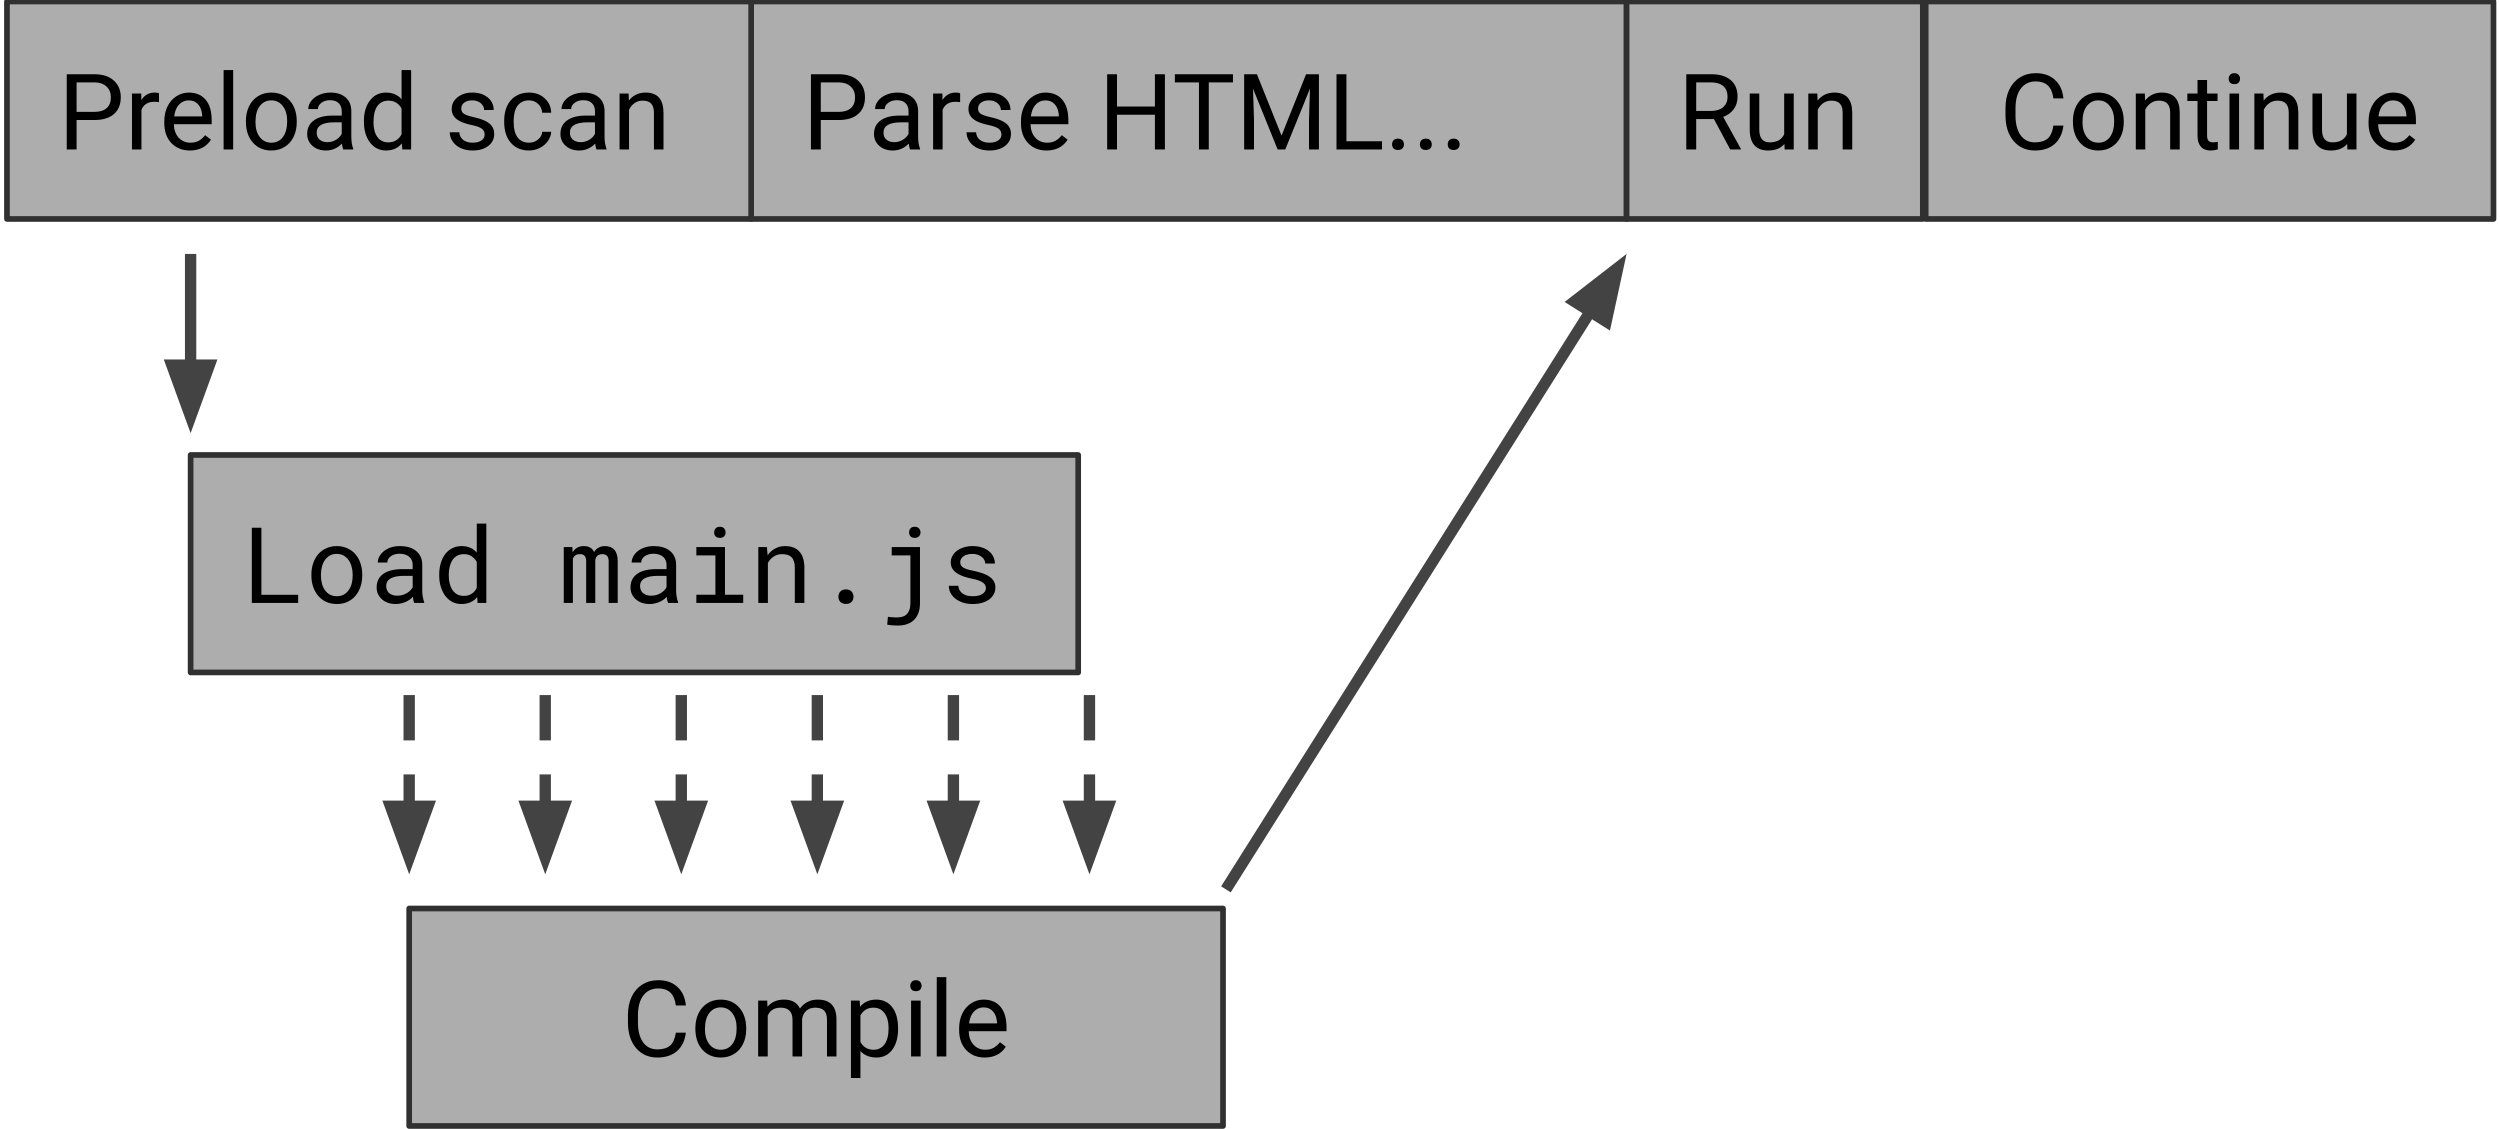
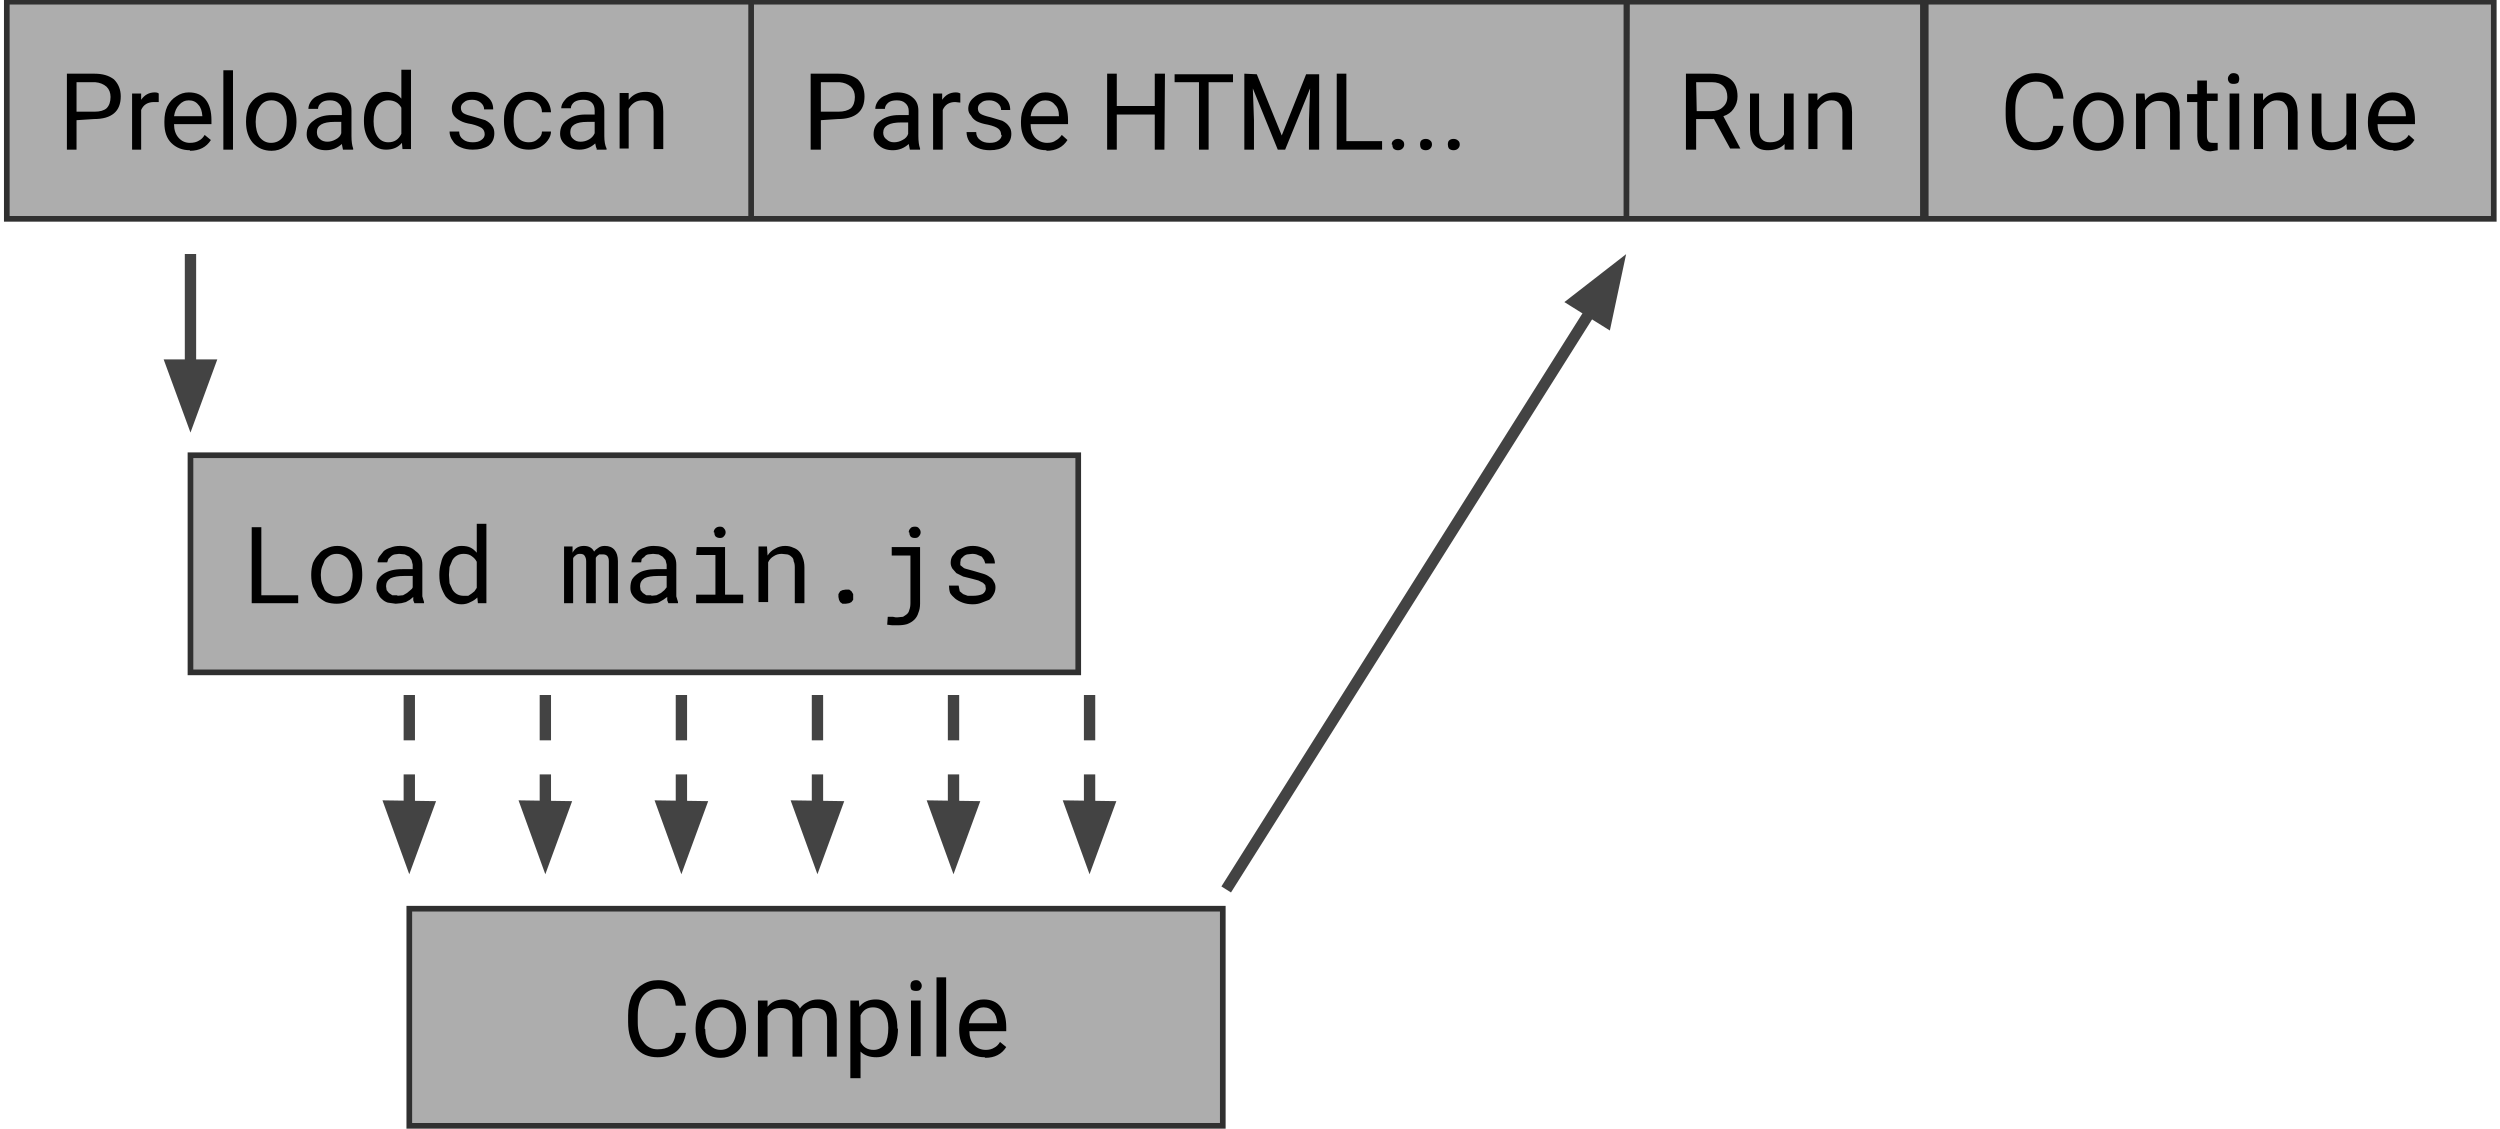
- <svg xmlns="http://www.w3.org/2000/svg" fill="none" stroke-linecap="square" stroke-miterlimit="10" viewBox="7 15 441 199">
-   <path d="m139.504 15.26h154.425v38.362h-154.425z" fill="#adadad" fill-rule="evenodd" />
-   <path d="m139.504 15.26h154.425v38.362h-154.425z" stroke="#303030" stroke-linecap="butt" stroke-linejoin="round" />
-   <path d="m151.785 36.173v5.188h-1.734v-13.266h4.89q2.172 0 3.407 1.11 1.234 1.11 1.234 2.953 0 1.922-1.219 2.969-1.203 1.046-3.453 1.046zm0-1.437h3.156q1.391 0 2.141-.656.75-.657.75-1.907 0-1.187-.75-1.89-.75-.719-2.047-.75h-3.25zm15.748 6.625q-.141-.297-.235-1.031-1.172 1.218-2.812 1.218-1.453 0-2.391-.828-.922-.828-.922-2.093 0-1.532 1.156-2.375 1.172-.86 3.297-.86h1.64v-.781q0-.89-.53-1.406-.516-.532-1.547-.532-.906 0-1.516.47-.61.452-.61 1.093h-1.702q0-.734.515-1.422.532-.687 1.422-1.078.906-.406 1.985-.406 1.703 0 2.671.86.97.843 1 2.327v4.531q0 1.36.344 2.172v.14h-1.765zm-2.797-1.281q.797 0 1.5-.407.718-.421 1.03-1.078v-2.015h-1.312q-3.109 0-3.109 1.812 0 .797.531 1.25.532.438 1.36.438zm11.632-7.063q-.39-.062-.844-.062-1.656 0-2.25 1.406v7h-1.672v-9.861h1.641l.016 1.141q.828-1.312 2.359-1.312.484 0 .75.125v1.562zm7.282 5.735q0-.688-.516-1.063t-1.797-.64q-1.281-.282-2.031-.657-.75-.39-1.11-.922-.359-.53-.359-1.265 0-1.203 1.016-2.032 1.031-.843 2.625-.843 1.672 0 2.719.86 1.046.858 1.046 2.218h-1.687q0-.703-.594-1.203-.594-.5-1.484-.5-.922 0-1.438.406-.515.39-.515 1.047 0 .61.484.922.484.312 1.734.593 1.266.282 2.047.672.782.39 1.157.938.39.547.39 1.344 0 1.328-1.062 2.125-1.047.796-2.735.796-1.187 0-2.11-.421-.905-.422-1.421-1.172t-.516-1.625h1.688q.047.843.672 1.343.64.5 1.687.5.953 0 1.532-.39.578-.39.578-1.031zm7.963 2.796q-2 0-3.266-1.312-1.25-1.328-1.25-3.531v-.313q0-1.469.563-2.61.562-1.155 1.562-1.796 1.016-.656 2.188-.656 1.922 0 2.984 1.265 1.063 1.266 1.063 3.625v.688h-6.672q.031 1.469.844 2.375.828.89 2.078.89.89 0 1.515-.359.625-.375 1.079-.969l1.03.797q-1.234 1.906-3.718 1.906zm-.203-8.843q-1.016 0-1.719.75-.687.734-.844 2.078h4.938v-.125q-.078-1.281-.703-1.985-.61-.718-1.672-.718zm21.08 8.656h-1.765v-6.125h-6.688v6.125h-1.734v-13.266h1.734v5.703h6.688v-5.703h1.765zm12.005-11.828h-4.266v11.827h-1.734v-11.827h-4.25v-1.438h10.25zm4.225-1.438 4.344 10.828 4.328-10.828h2.266v13.266h-1.75v-5.172l.172-5.562-4.36 10.734h-1.344l-4.343-10.719.172 5.547v5.172h-1.735v-13.266zm15.788 11.828h6.281v1.438h-8.031v-13.266h1.75zm8.054.547q0-.437.25-.718.266-.297.781-.297.532 0 .797.297.266.28.266.718 0 .422-.266.703-.265.282-.797.282-.515 0-.78-.282-.25-.28-.25-.703zm4.91 0q0-.437.25-.718.266-.297.782-.297.53 0 .796.297.266.28.266.718 0 .422-.266.703-.265.282-.796.282-.516 0-.782-.282-.25-.28-.25-.703zm4.91 0q0-.437.25-.718.266-.297.782-.297.53 0 .796.297.266.28.266.718 0 .422-.266.703-.265.282-.796.282-.516 0-.782-.282-.25-.28-.25-.703z" fill="#000" />
-   <path d="m346.693 15.26h100.157v38.362h-100.157z" fill="#adadad" fill-rule="evenodd" />
-   <path d="m346.693 15.26h100.157v38.362h-100.157z" stroke="#303030" stroke-linecap="butt" stroke-linejoin="round" />
-   <path d="m370.988 37.158q-.25 2.094-1.562 3.25-1.297 1.14-3.47 1.14-2.343 0-3.765-1.687-1.422-1.688-1.422-4.516v-1.265q0-1.86.657-3.25.671-1.407 1.875-2.157 1.218-.765 2.812-.765 2.11 0 3.39 1.187 1.282 1.172 1.485 3.266h-1.766q-.218-1.578-.984-2.281-.766-.72-2.125-.72-1.672 0-2.625 1.235-.953 1.235-.953 3.532v1.28q0 2.157.89 3.438.907 1.266 2.532 1.266 1.453 0 2.234-.656.781-.657 1.031-2.297zm1.674-.813q0-1.453.563-2.61.578-1.155 1.594-1.78 1.015-.625 2.312-.625 2.016 0 3.25 1.39 1.25 1.39 1.25 3.703v.125q0 1.438-.547 2.579-.547 1.14-1.578 1.78-1.016.641-2.36.641-2 0-3.25-1.39-1.234-1.406-1.234-3.703zm1.688.203q0 1.641.765 2.641.766.984 2.032.984 1.297 0 2.047-1 .75-1.015.75-2.828 0-1.625-.766-2.625-.766-1.015-2.047-1.015-1.25 0-2.016 1-.765.984-.765 2.843zm10.999-5.046.047 1.234q1.125-1.406 2.953-1.406 3.125 0 3.156 3.515v6.516h-1.687v-6.516q-.016-1.078-.5-1.578-.469-.515-1.485-.515-.812 0-1.437.437-.61.438-.969 1.156v7.016h-1.672v-9.861h1.594zm10.981-2.391v2.39h1.844v1.313h-1.844v6.11q0 .593.235.89.25.297.843.297.297 0 .813-.11v1.36q-.672.187-1.297.187-1.125 0-1.703-.687-.578-.688-.578-1.938v-6.109h-1.797v-1.312h1.797v-2.392h1.687zm5.641 12.25h-1.687v-9.861h1.687v9.86zm-1.828-12.469q0-.406.25-.687.25-.297.735-.297.5 0 .75.297.265.28.265.687 0 .406-.265.688-.25.265-.75.265-.485 0-.735-.265-.25-.282-.25-.688zm6.121 2.61.047 1.234q1.125-1.406 2.953-1.406 3.125 0 3.157 3.515v6.516h-1.688v-6.516q-.015-1.078-.5-1.578-.469-.515-1.484-.515-.813 0-1.438.437-.61.438-.968 1.156v7.016h-1.672v-9.861h1.593zm14.779 8.89q-.985 1.156-2.891 1.156-1.578 0-2.406-.921-.813-.922-.828-2.704v-6.421h1.687v6.375q0 2.234 1.828 2.234 1.922 0 2.563-1.438v-7.171h1.687v9.859h-1.61zm8.284 1.156q-2 0-3.265-1.312-1.25-1.328-1.25-3.531v-.313q0-1.469.562-2.61.563-1.155 1.563-1.796 1.015-.656 2.187-.656 1.922 0 2.984 1.265 1.063 1.266 1.063 3.625v.688h-6.672q.031 1.469.844 2.375.828.89 2.078.89.89 0 1.516-.359.625-.375 1.078-.969l1.03.797q-1.233 1.906-3.718 1.906zm-.203-8.843q-1.016 0-1.719.75-.687.734-.843 2.078h4.937v-.125q-.078-1.281-.703-1.985-.61-.718-1.672-.718z" fill="#000" />
-   <path d="m79.181 175.26h143.56v38.362h-143.561z" fill="#adadad" fill-rule="evenodd" />
-   <path d="m79.181 175.26h143.56v38.362h-143.561z" stroke="#303030" stroke-linecap="butt" stroke-linejoin="round" />
-   <path d="m127.988 197.158q-.25 2.094-1.563 3.25-1.297 1.14-3.468 1.14-2.344 0-3.766-1.687-1.422-1.688-1.422-4.516v-1.265q0-1.86.656-3.25.672-1.407 1.875-2.157 1.22-.765 2.813-.765 2.11 0 3.39 1.187 1.282 1.172 1.485 3.266h-1.766q-.219-1.578-.984-2.281-.766-.72-2.125-.72-1.672 0-2.625 1.235-.953 1.235-.953 3.532v1.28q0 2.157.89 3.438.907 1.266 2.532 1.266 1.453 0 2.234-.656.781-.657 1.031-2.297zm1.674-.813q0-1.453.563-2.61.578-1.155 1.593-1.78 1.016-.625 2.313-.625 2.015 0 3.25 1.39 1.25 1.39 1.25 3.703v.125q0 1.438-.547 2.579-.547 1.14-1.578 1.78-1.016.641-2.36.641-2 0-3.25-1.39-1.234-1.406-1.234-3.703zm1.688.203q0 1.641.765 2.641.766.984 2.031.984 1.297 0 2.047-1 .75-1.015.75-2.828 0-1.625-.765-2.625-.766-1.015-2.047-1.015-1.25 0-2.016 1-.765.984-.765 2.843zm10.983-5.046.047 1.093q1.078-1.265 2.922-1.265 2.062 0 2.812 1.578.5-.719 1.282-1.14.797-.438 1.86-.438 3.25 0 3.296 3.422v6.609h-1.672v-6.5q0-1.063-.484-1.578-.485-.531-1.625-.531-.938 0-1.563.562-.61.563-.719 1.5v6.547h-1.687v-6.453q0-2.156-2.11-2.156-1.656 0-2.265 1.406v7.203h-1.688v-9.86h1.594zm23.086 5.046q0 2.25-1.031 3.625-1.016 1.375-2.781 1.375-1.797 0-2.828-1.14v4.75h-1.672v-13.656h1.53l.079 1.093q1.031-1.265 2.86-1.265 1.78 0 2.812 1.343 1.031 1.329 1.031 3.72zm-1.672-.203q0-1.656-.718-2.625-.704-.968-1.954-.968-1.53 0-2.296 1.359v4.703q.765 1.36 2.328 1.36 1.203 0 1.922-.954.718-.968.718-2.875zm5.655 5.016h-1.688v-9.86h1.688zm-1.829-12.469q0-.406.25-.687.25-.297.735-.297.5 0 .75.297.265.28.265.687 0 .406-.265.688-.25.265-.75.265-.485 0-.735-.265-.25-.282-.25-.688zm6.356 12.469h-1.688v-14h1.688zm6.777.187q-2 0-3.265-1.312-1.25-1.328-1.25-3.531v-.313q0-1.469.562-2.61.563-1.155 1.563-1.796 1.015-.656 2.187-.656 1.922 0 2.985 1.265 1.062 1.266 1.062 3.625v.688h-6.672q.032 1.469.844 2.375.828.89 2.078.89.89 0 1.516-.359.625-.375 1.078-.969l1.031.797q-1.234 1.906-3.719 1.906zm-.203-8.843q-1.015 0-1.718.75-.688.734-.844 2.078h4.937v-.125q-.078-1.281-.703-1.985-.61-.718-1.672-.718z" fill="#000" />
-   <path d="m293.93 15.26h52.251v38.362h-52.251z" fill="#adadad" fill-rule="evenodd" />
-   <path d="m293.93 15.26h52.251v38.362h-52.251z" stroke="#303030" stroke-linecap="butt" stroke-linejoin="round" />
-   <path d="m309.335 36.002h-3.125v5.359h-1.75v-13.266h4.391q2.234 0 3.438 1.032 1.218 1.015 1.218 2.953 0 1.25-.672 2.172-.671.921-1.859 1.375l3.11 5.625v.109h-1.876l-2.875-5.361zm-3.125-1.438h2.688q1.312 0 2.078-.672.766-.672.766-1.812 0-1.22-.735-1.875-.734-.657-2.11-.672h-2.687zm15.566 5.828q-.985 1.156-2.891 1.156-1.578 0-2.406-.921-.813-.922-.828-2.704v-6.421h1.687v6.375q0 2.234 1.828 2.234 1.922 0 2.563-1.438v-7.171h1.687v9.859h-1.61zm5.8-8.89.047 1.234q1.125-1.406 2.953-1.406 3.125 0 3.156 3.515v6.516h-1.687v-6.516q-.016-1.078-.5-1.578-.47-.515-1.485-.515-.812 0-1.437.437-.61.438-.969 1.156v7.016h-1.672v-9.861h1.594z" fill="#000" />
-   <path d="m293.93 59.79-70.678 112.095" fill="none" />
-   <path d="m287.529 69.94-64.277 101.945" stroke="#434343" stroke-linecap="butt" stroke-linejoin="round" stroke-width="2" />
-   <path d="m290.323 71.703 2.047-9.44-7.635 5.916z" fill="#434343" fill-rule="evenodd" stroke="#434343" stroke-linecap="butt" stroke-width="2" />
-   <path d="m8.228 15.26h131.276v38.362h-131.276z" fill="#adadad" fill-rule="evenodd" />
-   <path d="m8.228 15.26h131.276v38.362h-131.276z" stroke="#303030" stroke-linecap="butt" stroke-linejoin="round" />
-   <path d="m20.51 36.173v5.188h-1.735v-13.266h4.89q2.173 0 3.407 1.11t1.234 2.953q0 1.922-1.218 2.969-1.203 1.046-3.453 1.046zm0-1.437h3.156q1.39 0 2.14-.656.75-.657.75-1.907 0-1.187-.75-1.89-.75-.719-2.046-.75h-3.25zm14.535-1.719q-.39-.062-.844-.062-1.656 0-2.25 1.406v7h-1.672v-9.861h1.64l.016 1.141q.828-1.312 2.36-1.312.484 0 .75.125v1.562zm5.452 8.531q-2 0-3.266-1.312-1.25-1.328-1.25-3.531v-.313q0-1.469.563-2.61.562-1.155 1.562-1.796 1.016-.656 2.188-.656 1.922 0 2.984 1.265 1.063 1.266 1.063 3.625v.688h-6.672q.031 1.469.844 2.375.828.89 2.078.89.89 0 1.515-.359.625-.375 1.078-.969l1.032.797q-1.235 1.906-3.72 1.906zm-.203-8.843q-1.016 0-1.719.75-.687.734-.844 2.078h4.938v-.125q-.078-1.281-.703-1.985-.61-.718-1.672-.718zm7.837 8.656h-1.688v-14h1.688zm2.246-5.016q0-1.453.562-2.61.579-1.155 1.594-1.78 1.016-.625 2.313-.625 2.015 0 3.25 1.39 1.25 1.39 1.25 3.703v.125q0 1.438-.547 2.579-.547 1.14-1.578 1.78-1.016.641-2.36.641-2 0-3.25-1.39-1.234-1.406-1.234-3.703zm1.687.203q0 1.641.766 2.641.766.984 2.031.984 1.297 0 2.047-1 .75-1.015.75-2.828 0-1.625-.765-2.625-.766-1.015-2.047-1.015-1.25 0-2.016 1-.766.984-.766 2.843zm15.484 4.813q-.14-.297-.234-1.031-1.172 1.218-2.813 1.218-1.453 0-2.39-.828-.922-.828-.922-2.093 0-1.532 1.156-2.375 1.172-.86 3.297-.86h1.64v-.781q0-.89-.53-1.406-.516-.532-1.548-.532-.906 0-1.515.47-.61.452-.61 1.093h-1.703q0-.734.516-1.422.531-.687 1.422-1.078.906-.406 1.984-.406 1.703 0 2.672.86.969.843 1 2.327v4.531q0 1.36.344 2.172v.14h-1.766zm-2.797-1.281q.797 0 1.5-.407.719-.421 1.031-1.078v-2.015h-1.312q-3.11 0-3.11 1.812 0 .797.532 1.25.531.438 1.36.438zm6.445-3.735q0-2.265 1.078-3.64t2.813-1.375q1.734 0 2.75 1.172v-5.142h1.687v14h-1.547l-.094-1.063q-1 1.25-2.812 1.25-1.703 0-2.797-1.406-1.078-1.406-1.078-3.656zm1.687.203q0 1.672.688 2.625.703.938 1.922.938 1.61 0 2.344-1.438v-4.53q-.766-1.391-2.329-1.391-1.234 0-1.937.953-.688.953-.688 2.843zm19.61 2.204q0-.688-.516-1.063t-1.797-.64q-1.282-.282-2.032-.657-.75-.39-1.109-.922-.36-.53-.36-1.265 0-1.203 1.016-2.032 1.032-.843 2.625-.843 1.672 0 2.72.86 1.046.858 1.046 2.218h-1.688q0-.703-.593-1.203-.594-.5-1.485-.5-.922 0-1.437.406-.516.39-.516 1.047 0 .61.485.922.484.312 1.734.593 1.266.282 2.047.672.781.39 1.156.938.39.547.39 1.344 0 1.328-1.062 2.125-1.047.796-2.734.796-1.188 0-2.11-.421-.906-.422-1.421-1.172-.516-.75-.516-1.625h1.687q.047.843.672 1.343.641.5 1.688.5.953 0 1.531-.39t.578-1.031zm7.838 1.421q.89 0 1.562-.546.688-.547.75-1.375h1.594q-.047.843-.578 1.609-.532.766-1.438 1.234-.89.453-1.89.453-2.016 0-3.204-1.343-1.187-1.344-1.187-3.688v-.281q0-1.438.516-2.547.53-1.125 1.515-1.734 1-.625 2.344-.625 1.656 0 2.75 1 1.11.984 1.172 2.562h-1.594q-.062-.953-.719-1.562-.656-.625-1.609-.625-1.281 0-2 .922-.703.921-.703 2.671v.329q0 1.703.703 2.625.703.921 2.016.921zm11.89 1.188q-.14-.297-.234-1.031-1.172 1.218-2.813 1.218-1.453 0-2.39-.828-.922-.828-.922-2.093 0-1.532 1.156-2.375 1.172-.86 3.297-.86h1.64v-.781q0-.89-.53-1.406-.517-.532-1.548-.532-.906 0-1.515.47-.61.452-.61 1.093h-1.703q0-.734.516-1.422.531-.687 1.422-1.078.906-.406 1.984-.406 1.703 0 2.672.86.969.843 1 2.327v4.531q0 1.36.344 2.172v.14h-1.766zm-2.797-1.281q.797 0 1.5-.407.719-.421 1.031-1.078v-2.015h-1.312q-3.11 0-3.11 1.812 0 .797.532 1.25.531.438 1.36.438zm8.46-8.578.047 1.234q1.125-1.406 2.954-1.406 3.125 0 3.156 3.515v6.516h-1.688v-6.516q-.015-1.078-.5-1.578-.468-.515-1.484-.515-.813 0-1.438.437-.609.438-.968 1.156v7.016h-1.672v-9.861h1.594z" fill="#000" />
-   <path d="m40.624 59.791v31.622" fill="none" />
-   <path d="m40.624 59.791v19.622" stroke="#434343" stroke-linecap="butt" stroke-linejoin="round" stroke-width="2" />
-   <path d="m37.32 79.413 3.304 9.076 3.303-9.076z" fill="#434343" fill-rule="evenodd" stroke="#434343" stroke-linecap="butt" stroke-width="2" />
-   <path d="m40.625 95.26h156.567v38.362h-156.567z" fill="#adadad" fill-rule="evenodd" />
-   <path d="m40.625 95.26h156.567v38.362h-156.567z" stroke="#303030" stroke-linecap="butt" stroke-linejoin="round" />
-   <path d="m53.109 119.923h6.484v1.438h-8.171v-13.266h1.687zm8.82-3.578q0-1.062.313-1.984.313-.922.89-1.594.579-.672 1.407-1.047.828-.39 1.86-.39 1.046 0 1.874.39.844.375 1.422 1.047.578.672.89 1.594.313.922.313 1.984v.203q0 1.063-.312 1.97-.313.905-.89 1.593-.579.672-1.407 1.062-.828.375-1.86.375-1.046 0-1.89-.375-.828-.39-1.406-1.062-.578-.688-.89-1.594-.313-.906-.313-1.969v-.203zm1.688.203q0 .72.172 1.391.172.656.516 1.156.359.5.89.797.531.281 1.235.281.687 0 1.203-.28.531-.298.875-.798.36-.5.531-1.156.172-.672.172-1.39v-.204q0-.718-.188-1.375-.172-.672-.53-1.172-.345-.5-.876-.796-.516-.297-1.219-.297-.703 0-1.218.297-.516.296-.875.796-.344.5-.516 1.172-.172.657-.172 1.375zm16.461 4.813q-.093-.188-.156-.469-.062-.297-.094-.61-.25.266-.562.5-.313.22-.703.391-.375.172-.813.266-.422.11-.89.11-.797 0-1.438-.22-.625-.234-1.062-.624-.438-.39-.688-.922-.234-.531-.234-1.156 0-.813.312-1.422.328-.61.922-1.016.594-.406 1.422-.594.844-.203 1.875-.203h1.828v-.781q0-.453-.172-.797-.156-.36-.453-.61-.297-.25-.734-.39-.422-.14-.97-.14-.5 0-.905.14-.39.125-.672.344-.266.203-.422.484-.14.281-.14.594h-1.689q0-.531.265-1.047.282-.531.782-.937.5-.422 1.218-.672.735-.25 1.657-.25.843 0 1.562.203.719.203 1.235.625.53.406.828 1.031.297.61.297 1.438v4.578q0 .5.093 1.047.094.546.25.968v.141h-1.75zm-2.984-1.281q.5 0 .922-.125.437-.14.781-.344.344-.203.594-.469.265-.281.406-.562v-2h-1.562q-1.47 0-2.297.437-.813.438-.813 1.375 0 .36.125.672.125.313.36.531.25.22.625.36.375.125.859.125zm7.383-3.735q0-1.093.281-2.015.282-.938.782-1.594.515-.672 1.25-1.031.734-.375 1.625-.375.89 0 1.546.297.672.28 1.141.859v-5.125h1.688v14h-1.547l-.063-1.031q-.5.593-1.187.906-.672.312-1.594.312-.89 0-1.625-.375-.719-.39-1.234-1.062-.5-.688-.782-1.594-.281-.922-.281-1.969zm1.688.203q0 .72.156 1.36.156.64.469 1.14.328.485.828.782.5.281 1.203.281.437 0 .781-.094.344-.11.625-.297t.5-.437q.219-.266.375-.578v-4.578q-.328-.594-.89-.985-.547-.39-1.376-.39-.703 0-1.218.296-.5.282-.828.782-.313.5-.47 1.156-.155.64-.155 1.36zm21.797-5.046.047.937q.297-.531.781-.812.5-.297 1.188-.297 1.359 0 1.812 1.047.297-.47.766-.75.484-.297 1.156-.297 1.094 0 1.672.672.578.656.578 2v7.359h-1.594v-7.375q0-1.25-1.14-1.234-.297 0-.516.093-.219.078-.375.22-.14.14-.219.327-.078.188-.11.375v7.594h-1.608v-7.39q0-.594-.265-.907-.266-.328-.828-.312-.532 0-.828.218-.282.203-.422.547v7.844h-1.61v-9.86h1.516zm16.899 9.859q-.094-.188-.157-.469-.062-.297-.093-.61-.25.266-.563.5-.312.22-.703.391-.375.172-.813.266-.421.11-.89.11-.797 0-1.438-.22-.625-.234-1.062-.624-.438-.39-.688-.922-.234-.531-.234-1.156 0-.813.312-1.422.329-.61.922-1.016.594-.406 1.422-.594.844-.203 1.875-.203h1.828v-.781q0-.453-.172-.797-.156-.36-.453-.61-.297-.25-.734-.39-.422-.14-.969-.14-.5 0-.906.14-.39.125-.672.344-.266.203-.422.484-.14.281-.14.594h-1.688q0-.531.266-1.047.281-.531.781-.937.5-.422 1.219-.672.734-.25 1.656-.25.844 0 1.562.203.72.203 1.235.625.531.406.828 1.031.297.61.297 1.438v4.578q0 .5.094 1.047.093.546.25.968v.141zm-2.985-1.281q.5 0 .922-.125.438-.14.781-.344.344-.203.594-.469.266-.281.406-.562v-2h-1.562q-1.469 0-2.297.437-.813.438-.813 1.375 0 .36.125.672.125.313.36.531.25.22.625.36.375.125.86.125zm7.961-8.578h5.047v8.406h3.219v1.453h-8.266v-1.453h3.36v-6.938h-3.36zm3.141-2.579q0-.421.25-.703.25-.297.766-.297.5 0 .75.297.25.282.25.703 0 .407-.25.688-.25.266-.75.266-.516 0-.766-.266-.25-.281-.25-.688zm9.305 2.579.125 1.453q.531-.766 1.312-1.188.782-.437 1.75-.437.782 0 1.407.218.64.22 1.078.688.453.453.687 1.172.25.719.25 1.687v6.266h-1.687v-6.219q0-.656-.156-1.11-.141-.452-.422-.734-.282-.296-.703-.421-.407-.125-.954-.125-.843 0-1.484.421-.64.422-1.031 1.125v7.063h-1.688v-9.86h1.516zm12.617 8.765q0-.265.079-.5.093-.25.25-.422.171-.187.421-.28.25-.095.579-.095.328 0 .578.094.25.094.406.281.172.172.25.422.094.235.094.5 0 .266-.094.5-.078.235-.25.406-.156.172-.406.266-.25.094-.578.094-.329 0-.579-.094-.25-.094-.421-.266-.157-.171-.25-.406-.079-.234-.079-.5zm9.4-8.765h4.984v9.921q0 .954-.266 1.672-.266.735-.766 1.235-.484.5-1.203.75-.719.265-1.625.265-.515 0-.969-.03-.453-.032-.953-.126l.125-1.39q.157.03.39.046.235.032.47.047.25.016.468.016h.344q.485 0 .89-.125.423-.11.735-.406.313-.297.485-.782.187-.468.187-1.172v-8.453h-3.297v-1.468zm3.062-2.594q0-.406.234-.688.25-.297.766-.297.5 0 .75.297.265.282.265.688 0 .406-.265.687-.25.282-.75.282-.516 0-.766-.282-.234-.28-.234-.687zm13.555 9.844q0-.313-.125-.547-.125-.235-.407-.438-.28-.203-.75-.375-.453-.172-1.14-.297-.86-.187-1.563-.422-.687-.25-1.187-.593-.485-.344-.766-.797-.266-.469-.266-1.078 0-.594.282-1.11.281-.53.781-.922.516-.39 1.219-.609.703-.234 1.562-.234.906 0 1.625.234.735.234 1.25.656.516.407.781.97.282.562.282 1.218h-1.688q0-.328-.172-.625-.156-.313-.453-.547-.281-.234-.703-.375-.406-.156-.922-.156-.547 0-.953.125-.406.11-.672.312-.265.203-.406.469-.14.266-.14.547t.109.515q.11.235.375.422.281.172.734.328.453.141 1.14.266.907.203 1.626.453.718.25 1.203.61.5.343.75.812.265.453.265 1.063 0 .656-.296 1.203-.282.531-.813.922-.531.375-1.266.593-.734.203-1.609.203-1.016 0-1.797-.265-.781-.281-1.328-.719-.531-.437-.828-1.016-.281-.593-.281-1.218h1.687q.031.515.266.875.25.36.61.578.359.219.796.312.438.078.875.078 1.063 0 1.672-.39.625-.39.64-1.031z" fill="#000" />
-   <path d="m79.18 137.607v31.622" fill="none" />
-   <path d="m79.18 137.607v19.622" stroke="#434343" stroke-dasharray="8 6" stroke-linecap="butt" stroke-linejoin="round" stroke-width="2" />
-   <path d="m75.877 157.23 3.303 9.075 3.303-9.076z" fill="#434343" fill-rule="evenodd" stroke="#434343" stroke-linecap="butt" stroke-width="2" />
-   <path d="m103.18 137.607v31.622" fill="none" />
-   <path d="m103.18 137.607v19.622" stroke="#434343" stroke-dasharray="8 6" stroke-linecap="butt" stroke-linejoin="round" stroke-width="2" />
-   <path d="m99.877 157.23 3.303 9.075 3.303-9.076z" fill="#434343" fill-rule="evenodd" stroke="#434343" stroke-linecap="butt" stroke-width="2" />
-   <path d="m127.18 137.607v31.622" fill="none" />
-   <path d="m127.18 137.607v19.622" stroke="#434343" stroke-dasharray="8 6" stroke-linecap="butt" stroke-linejoin="round" stroke-width="2" />
-   <path d="m123.877 157.23 3.303 9.075 3.303-9.076z" fill="#434343" fill-rule="evenodd" stroke="#434343" stroke-linecap="butt" stroke-width="2" />
-   <path d="m151.18 137.607v31.622" fill="none" />
-   <path d="m151.18 137.607v19.622" stroke="#434343" stroke-dasharray="8 6" stroke-linecap="butt" stroke-linejoin="round" stroke-width="2" />
-   <path d="m147.877 157.23 3.303 9.075 3.303-9.076z" fill="#434343" fill-rule="evenodd" stroke="#434343" stroke-linecap="butt" stroke-width="2" />
-   <path d="m175.18 137.607v31.622" fill="none" />
-   <path d="m175.18 137.607v19.622" stroke="#434343" stroke-dasharray="8 6" stroke-linecap="butt" stroke-linejoin="round" stroke-width="2" />
-   <path d="m171.877 157.23 3.303 9.075 3.303-9.076z" fill="#434343" fill-rule="evenodd" stroke="#434343" stroke-linecap="butt" stroke-width="2" />
-   <path d="m199.18 137.607v31.622" fill="none" />
-   <g stroke="#434343" stroke-linecap="butt" stroke-width="2">
-     <path d="m199.18 137.607v19.622" stroke-dasharray="8 6" stroke-linejoin="round" />
-     <path d="m195.877 157.23 3.303 9.075 3.303-9.076z" fill="#434343" fill-rule="evenodd" />
+ <svg xmlns="http://www.w3.org/2000/svg" xmlns:xlink="http://www.w3.org/1999/xlink" fill="none" stroke-linecap="square" stroke-miterlimit="10" viewBox="0 0 4410 1990">
+   <path fill="#adadad" d="M1325 3h1544v383H1325zM722 1603h1435v383H722zM3397 3h1002v383H3397zm-527 0h522v383h-523zM12 3h1313v383H12zm324 800h1566v383H336z" />
+   <path stroke="#303030" stroke-width="10" d="M1325 3h1544v383H1325zm2072 0h1002v383H3397zM722 1603h1435v383H722zM2870 3h522v383h-523zM12 3h1313v383H12zm324 800h1566v383H336z" />
+   <path fill="#000" d="M1448 212v52h-18V130h49q21 0 34 10 12 12 12 30 0 20-12 30t-35 10zm0-15h31q14 0 22-6 7-7 7-20 0-11-7-18-8-7-20-8h-33zm157 67l-2-10q-12 11-28 11-15 0-24-8-10-8-10-20 0-16 12-24 12-10 33-10h17v-7q0-9-6-14-5-5-15-5t-15 4q-6 5-6 11h-17q0-7 5-14t14-10q10-5 20-5 17 0 27 9 10 8 10 23v45q0 14 3 22v2h-18zm-28-13q8 0 15-4 8-4 10-11v-20h-12q-32 0-32 18 0 8 6 12 5 5 13 5zm117-70l-9-1q-16 0-22 14v70h-17v-99h16v11q9-13 24-13 5 0 8 2v15zm72 57q0-7-5-11t-18-7q-12-2-20-6-7-4-10-10-5-5-5-12 0-12 10-20 10-9 27-9t27 9q10 8 10 22h-16q0-7-6-12t-15-5q-10 0-14 4-6 4-6 10 0 7 5 10t18 6l20 6q8 4 12 10 4 5 4 13 0 14-11 22-10 7-27 7-12 0-21-4-10-4-15-11-5-8-5-17h17q0 9 7 14 6 5 17 5 10 0 15-4 6-4 6-10zm80 27q-20 0-33-13-12-13-12-35v-3q0-15 6-26 5-12 15-18 10-7 22-7 20 0 30 13t10 36v7h-66q0 15 8 24 9 9 21 9 10 0 15-4 6-3 11-10l10 9q-12 19-37 19zm-2-88q-10 0-17 8-7 7-9 20h50q0-14-7-20-6-8-17-8zm210 87h-17v-62h-67v62h-17V130h17v57h67v-57h18zm121-119h-43v119h-17V145h-43v-14h103zm42-14l44 108 43-108h23v133h-18v-52l2-56-44 108h-13l-44-108 2 56v52h-17V130zm158 118h63v15h-80V130h17zm80 6q0-5 3-7 3-3 8-3t8 3q3 2 3 7 0 4-3 7t-8 3-8-3q-2-3-2-7zm50 0q0-5 2-7 3-3 8-3t8 3q3 2 3 7 0 4-3 7t-8 3-8-3q-2-3-2-7zm49 0q0-5 2-7 3-3 8-3t8 3q3 2 3 7 0 4-3 7t-8 3-8-3q-2-3-2-7zm1086-33q-3 20-16 32-13 11-34 11-24 0-38-16-14-17-14-46v-12q0-19 6-33 7-14 19-21 12-8 28-8 21 0 34 12t15 33h-18q-2-16-10-23-7-7-20-7-17 0-27 12t-10 35v13q0 22 10 34 9 13 25 13 14 0 22-6 8-7 10-23zm17-9q0-14 5-26 6-11 16-17 10-7 23-7 20 0 33 14 12 14 12 37v2q0 14-5 25-6 12-16 18-10 7-24 7-20 0-32-14t-12-37zm16 2q0 17 8 27t20 10q13 0 20-10 8-10 8-29 0-16-7-26-8-10-20-10-13 0-20 10-9 10-9 28zm110-50l1 12q11-14 30-14 30 0 31 35v66h-17v-66q0-10-5-15t-15-5q-8 0-14 4t-10 11v70h-16v-98h15zm110-24v24h19v13h-19v62q0 6 3 10 2 2 8 2h8v13l-13 2q-11 0-17-7t-6-20v-60h-18v-14h18v-24h17zm57 123h-17v-99h17v99zm-20-125q0-4 3-7 2-3 7-3t8 3q2 3 2 7t-2 7q-3 2-8 2t-7-2q-3-3-3-7zm62 26v12q11-14 30-14 30 0 31 35v66h-17v-66q0-10-5-15-4-6-15-6-8 0-14 5-6 4-10 11v70h-16v-98h16zm147 89q-10 11-28 11-16 0-25-9-8-9-8-27v-64h17v64q0 22 18 22 20 0 26-14v-72h17v99h-16zm83 11q-20 0-32-13-13-13-13-35v-3q0-15 6-26 5-12 15-18 10-7 22-7 20 0 30 13t10 36v7h-66q0 15 8 24 9 9 21 9 10 0 15-4 7-3 11-10l10 9q-12 19-37 19zm-2-88q-10 0-17 8-7 7-8 20h49q0-14-7-20-6-8-17-8zM1210 1822q-3 20-16 32-13 11-34 11-24 0-38-16-14-17-14-46v-12q0-19 6-33 7-14 19-21 12-8 28-8 21 0 34 12t15 33h-18q-2-16-10-23-7-7-20-7-17 0-27 12t-10 35v13q0 22 10 34 9 13 25 13 14 0 22-6 8-7 10-23zm17-9q0-14 5-26 6-11 16-17 10-7 23-7 20 0 33 14 12 14 12 37v2q0 14-5 25-6 12-16 18-10 7-24 7-20 0-32-14t-12-37zm17 2q0 17 7 27 8 10 20 10 13 0 20-10 8-10 8-29 0-16-7-26-8-10-20-10-13 0-20 10-9 10-9 28zm110-50v11q10-13 29-13 20 0 28 16 5-7 13-11 8-5 19-5 32 0 33 35v66h-17v-65q0-11-5-16t-16-5q-10 0-16 5-6 6-7 15v66h-17v-65q0-21-21-21-17 0-23 14v72h-17v-99h16zm230 50q0 23-10 37-10 13-28 13t-28-10v47h-18v-137h15l1 11q10-13 29-13 18 0 28 14 10 13 10 37zm-17-2q0-16-7-26t-20-10q-15 0-22 14v47q7 14 23 14 12 0 20-10 6-10 6-29zm57 50h-17v-98h17zm-18-124q0-4 2-7 3-3 8-3t7 3q3 3 3 7t-3 7q-2 2-7 2t-8-2q-2-3-2-7zm63 125h-17v-140h17zm68 1q-20 0-33-13-12-13-12-35v-3q0-15 6-26 5-12 15-18 10-7 22-7 20 0 30 13t10 36v7h-65q0 15 8 24t21 9q9 0 15-4 6-3 10-10l11 9q-12 19-37 19zm-2-88q-10 0-17 8-7 7-9 20h50q-1-14-7-20-6-8-17-8zM3023 210h-31v54h-18V130h44q23 0 35 10t12 30q0 12-7 22-6 9-18 13l30 57h-18l-29-53zm-30-14h26q13 0 20-7 8-7 8-18 0-12-7-19t-20-7h-28zm155 58q-10 11-30 11-15 0-23-9t-8-27v-64h16v64q0 22 19 22t25-14v-72h17v99h-16zm58-90v13q11-14 30-14 31 0 31 35v66h-17v-66q0-10-5-15-4-6-14-6-9 0-15 5-6 4-10 11v70h-16v-98h16zM135 212v52h-17V130h49q21 0 34 10 12 12 12 30 0 20-12 30t-35 10zm0-15h32q14 0 21-6 7-7 7-20 0-11-7-18-8-7-20-8h-33zm145-17h-8q-17 0-23 14v70h-16v-99h16v11q9-13 24-13 5 0 7 2v15zm55 85q-20 0-33-13-12-12-12-35v-3q0-15 5-26 6-12 16-18 10-7 22-7 20 0 30 13t10 36v7h-66q0 15 8 24t20 9q10 0 16-4 6-3 10-10l11 9q-12 19-37 19zm-2-88q-10 0-17 8-7 7-9 20h50q-1-14-7-20-6-8-17-8zm78 87h-17V124h17zm23-50q0-15 5-27 6-11 16-17 10-7 23-7 20 0 33 14 12 14 12 37v2q0 14-5 25-6 12-16 18-10 7-23 7-20 0-33-14-12-14-12-37zm17 1q0 17 7 27 8 10 20 10 13 0 21-10 7-10 7-29 0-16-7-26-8-10-20-10-13 0-20 10-8 10-8 28zm154 49l-2-10q-12 11-28 11-15 0-24-8-10-8-10-20 0-16 12-24 12-10 33-10h17v-7q0-9-6-14-5-5-15-5t-15 4q-6 5-6 11h-17q0-7 5-14t14-10q10-5 20-5 17 0 27 9 10 8 10 23v45q0 14 3 22v2h-18zm-28-14q8 0 15-4 8-4 10-11v-20h-12q-31 0-31 18 0 8 5 12 5 5 14 5zm65-38q0-22 10-36 11-14 29-14 17 0 27 12v-51h17v140h-15l-1-11q-10 12-28 12-17 0-28-14t-11-36zm17 2q0 17 7 27t19 10q16 0 23-15v-46q-7-13-23-13-12 0-20 10-6 9-6 27zm196 23q0-7-5-11-6-4-18-7-13-2-20-6-8-4-12-10-3-5-3-12 0-12 10-20 10-9 26-9 17 0 27 9 10 8 10 22h-16q0-7-6-12t-15-5q-10 0-14 4-6 4-6 10 0 7 5 10t18 6l20 6q8 4 12 10 4 5 4 13 0 14-10 22-11 7-28 7-12 0-21-4-10-4-14-11-6-8-6-17h17q0 9 7 14 6 5 17 5 10 0 15-4 6-4 6-10zm78 14q10 0 16-6 7-5 7-13h16q0 8-6 16-5 7-14 12-9 4-19 4-20 0-32-13t-12-37v-3q0-14 5-25 6-11 15-17 10-7 24-7 16 0 27 10t12 26h-16q0-10-7-16t-16-6q-13 0-20 10-7 8-7 26v3q0 17 7 27 7 9 20 9zm120 12q-2-3-3-10-12 11-28 11-15 0-24-8-10-8-10-20 0-16 12-24 12-10 33-10h16v-7q0-9-5-14t-15-5-16 4q-6 5-6 11h-17q0-7 6-14 5-7 14-10 9-5 20-5 17 0 26 9 10 8 10 23v46q0 14 4 22v2h-18zm-29-13q8 0 15-4t10-11v-20h-13q-30 0-30 18 0 8 5 12 5 5 13 5zm85-86v12q11-14 30-14 31 0 31 35v66h-17v-66q0-10-5-15-4-5-14-5-9 0-15 4t-10 11v70h-16v-98h16zm-648 886h65v14h-82V930h17zm88-37q0-10 3-20 4-9 10-15 5-7 13-10 9-5 20-5 10 0 18 4t14 10q6 7 10 17 2 9 2 20v1q0 11-3 20-3 10-9 16-6 7-14 10-8 4-19 4-10 0-19-3-8-4-14-10l-9-17q-3-9-3-20v-2zm17 2q0 8 2 14l5 12q4 5 10 8 4 3 11 3t12-3q6-3 10-8 3-5 4-12 2-6 2-14v-2q0-7-2-13-1-7-5-12-3-5-9-8-5-3-12-3t-12 3q-5 3-9 8l-5 12q-2 6-2 13zm165 49l-2-5v-6l-6 5-7 4-8 2-10 1-14-2q-6-2-10-6-5-4-7-10-3-4-3-10 0-9 3-15 4-6 10-10t14-6q8-2 19-2h18v-8l-2-8-4-6-8-4-10-1-8 1q-4 1-7 4l-4 4-2 6h-17q0-5 3-10l8-10q5-4 12-6 7-3 17-3 8 0 15 2t12 7q6 4 9 10t3 14v56l3 10v2h-17zm-30-13l10-1 7-4 6-5q3-2 4-5v-20h-16q-14 0-23 4-8 5-8 14l1 7 4 5 6 4h9zm74-38q0-10 3-20 2-10 7-16 6-6 13-10t16-4q10 0 16 3t11 9v-51h17v140h-15l-1-10q-5 5-12 8-7 4-16 4t-16-4q-7-4-12-10-5-8-8-17t-3-20zm17 2l1 14 5 11q3 5 8 8t12 3h8l6-4 5-4 4-6v-46q-3-6-9-10-5-4-14-4-7 0-12 3t-8 8l-5 12-1 13zm218-50v10q3-6 8-9t12-3q13 0 18 10 3-4 8-7 4-3 11-3 11 0 17 7t6 20v74h-16v-74q0-13-12-12h-5l-4 3-2 3v80h-17v-74q0-6-3-10-2-3-8-3-5 0-8 3-3 2-4 5v79h-16V964h15zm169 99l-2-5v-6l-7 5-7 4q-3 2-8 2l-9 1q-8 0-14-2t-10-6q-5-4-8-10-2-4-2-10 0-9 3-15 4-6 10-10 5-4 14-6 8-2 18-2h19v-8l-2-8-5-6-7-4-10-1-9 1q-4 1-6 4l-5 4-1 6h-17q0-5 3-10l8-10q5-4 12-6 7-3 16-3t16 2q7 2 12 7 6 4 9 10t3 14v56l3 10v2zm-30-13l9-1 8-4 6-5 4-5v-20h-16q-15 0-23 4-8 5-8 14l1 7 4 5 6 4h9zm80-86h50v84h32v15h-83v-15h34v-70h-34zm30-26q0-4 3-7t8-3 7 3q3 3 3 7t-3 7q-2 3-7 3t-8-3q-2-3-2-7zm94 26l1 15q5-8 13-12 8-5 18-5 8 0 14 3 6 2 10 6 5 5 7 12 3 7 3 17v63h-17v-64q0-6-2-10 0-5-4-8-3-3-7-4l-10-1q-8 0-14 4-7 4-10 11v70h-17v-98h15zm126 88v-5l3-5 4-2 6-1h6l4 3 3 5v10l-3 4-4 2-6 1h-6l-4-3-2-4-1-5zm94-88h50v100q0 9-3 16-2 7-7 12t-13 8q-7 2-16 2h-10l-9-1 1-14h9l5 1h3l10-1 6-4q4-3 5-8 2-5 2-12v-84h-33v-15zm30-26q0-4 3-7 2-3 8-3 5 0 7 3 3 3 3 7t-3 7q-2 3-7 3-6 0-8-3t-2-7zm136 99l-1-6-4-4-8-4-11-3-16-4-12-6-7-8q-3-5-3-10 0-7 3-12l8-10 12-5q7-3 16-3t16 3q7 2 12 6t8 10q3 6 3 12h-17l-2-6-4-6-7-3q-4-2-10-2l-9 1q-4 1-7 4l-4 4-1 6v5l5 4q2 2 7 3l11 3 17 5q7 2 12 6 5 3 7 8 3 4 3 10 0 7-3 12-3 6-8 10l-13 5q-7 3-16 3-10 0-18-3t-13-7q-6-5-9-10-2-6-2-13h17l2 10 6 5 8 3h9q10 0 17-3 6-4 6-10z" />
+   <g stroke="#434343" stroke-width="20">
+     <g stroke-linecap="butt" stroke-linejoin="round">
+       <path d="M336 448v196m2469-94l-642 1019" />
+       <path stroke-dasharray="80 60" d="M722 1226v196m240-196v196m240-196v196m240-196v196m240-196v196m240-196v196" />
+     </g>
+     <g fill="#434343">
+       <use xlink:href="#a" />
+       <path d="M303 644l33 90 33-90zm2530-77l20-94-76 59z" />
+       <use x="240" xlink:href="#a" />
+       <use x="480" xlink:href="#a" />
+       <use x="720" xlink:href="#a" />
+       <use x="960" xlink:href="#a" />
+       <use x="1200" xlink:href="#a" />
+     </g>
  </g>
+   <path id="a" d="M689 1422l33 91 33-90z" />
</svg>
